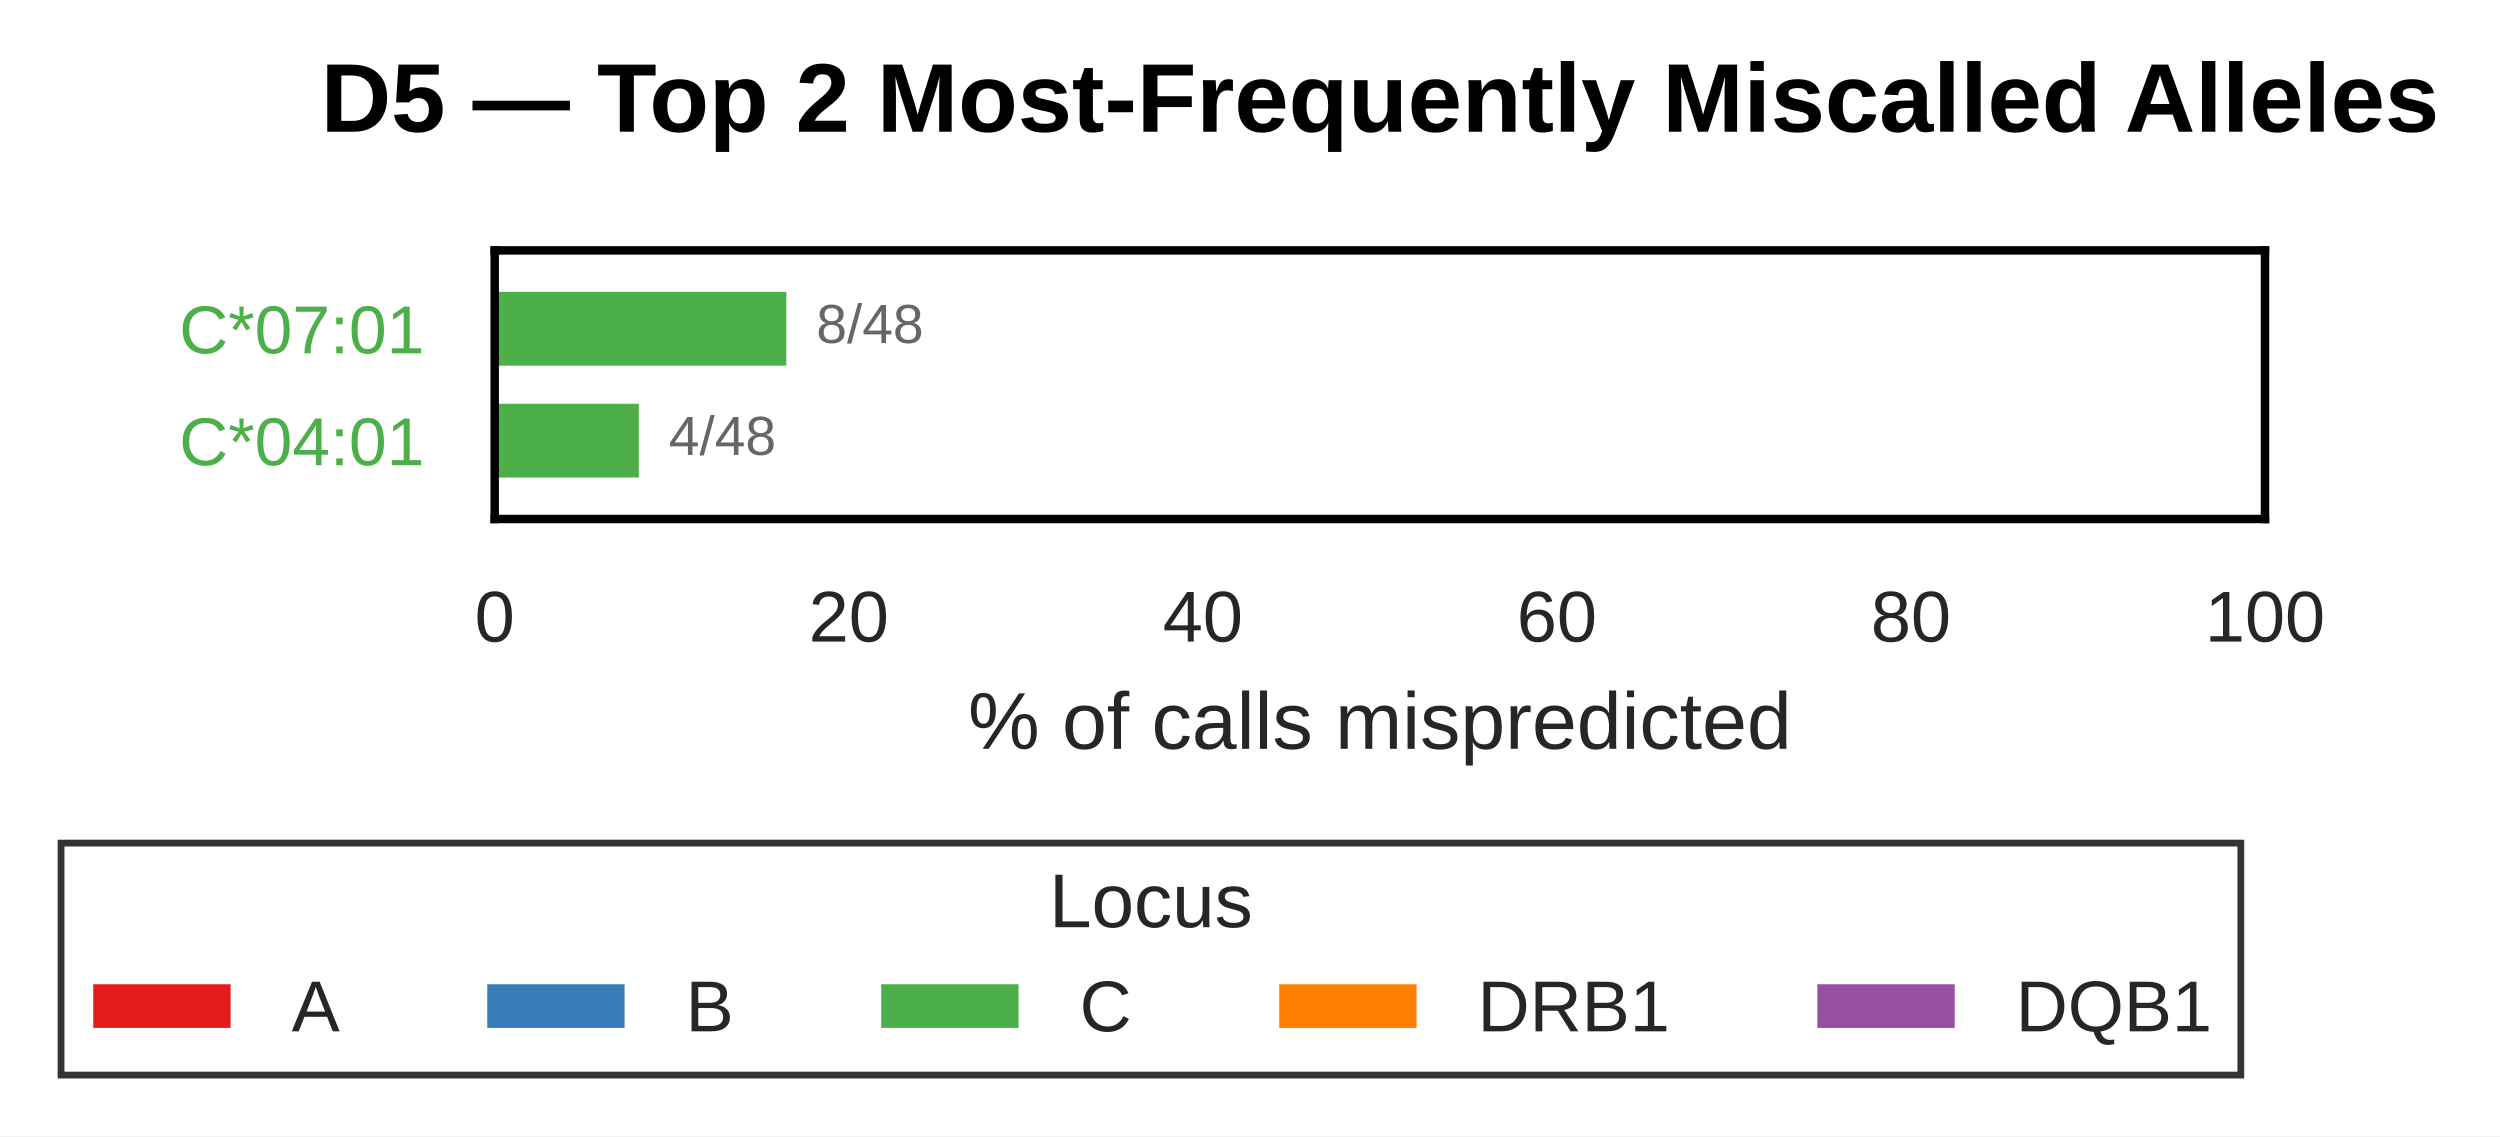
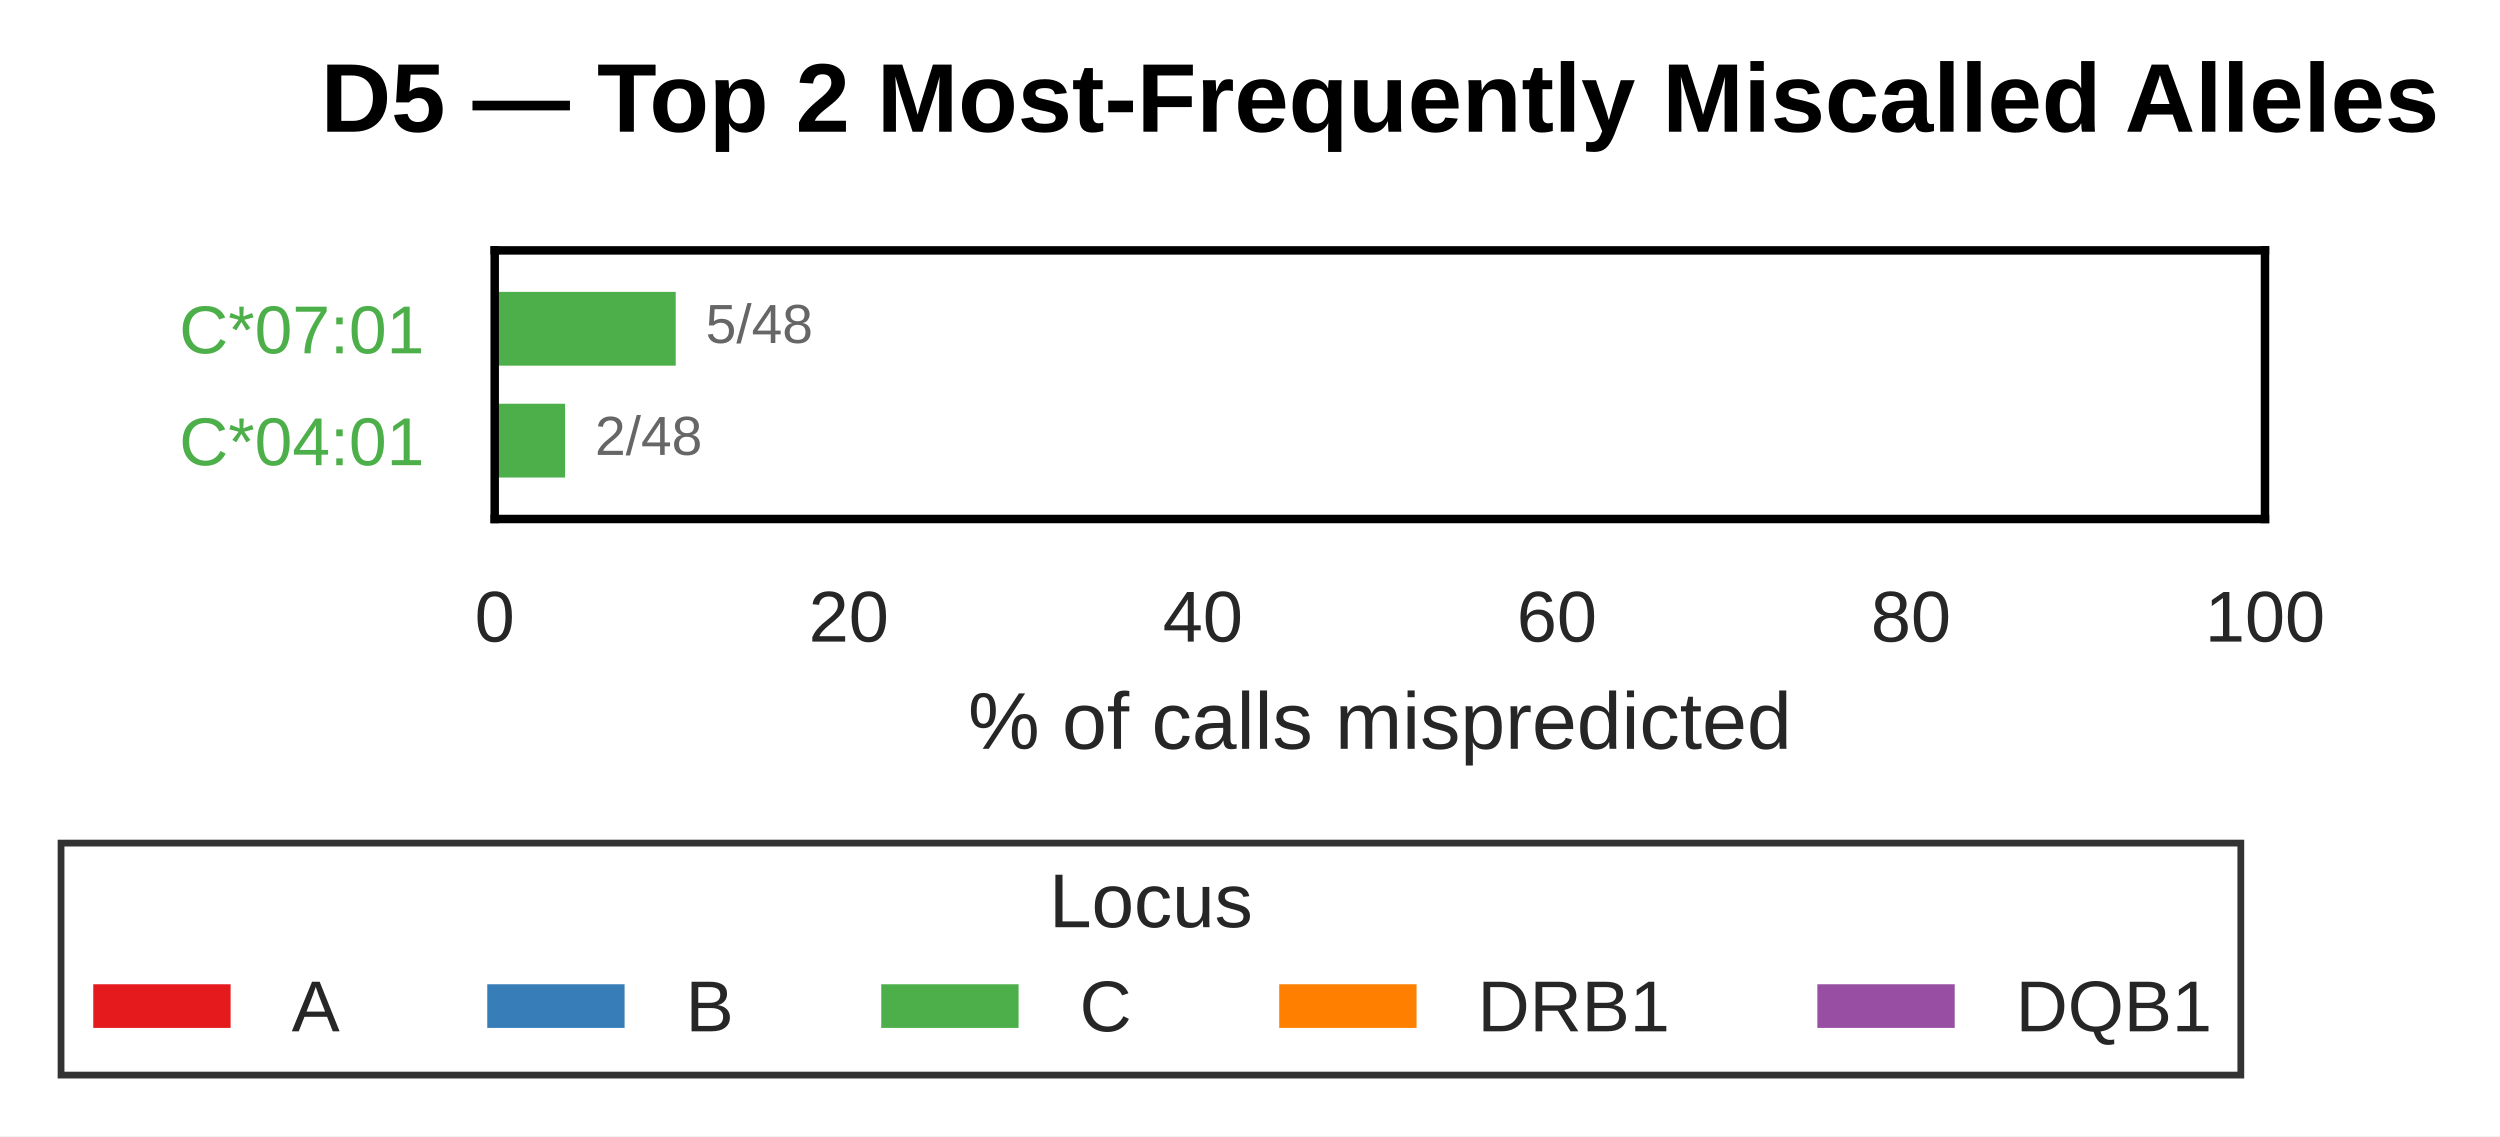
<svg xmlns="http://www.w3.org/2000/svg" xmlns:xlink="http://www.w3.org/1999/xlink" width="294.868pt" height="134.004pt" viewBox="0 0 294.868 134.004" version="1.1">
  <defs>
    <style type="text/css">*{stroke-linejoin: round; stroke-linecap: butt}</style>
  </defs>
  <g id="figure_1">
    <g id="patch_1">
      <path d="M 0 134.004  L 294.868 134.004  L 294.868 0  L 0 0  z " style="fill: #ffffff" />
    </g>
    <g id="axes_1">
      <g id="patch_2">
        <path d="M 58.349 61.214  L 267.149 61.214  L 267.149 29.534  L 58.349 29.534  z " style="fill: #ffffff" />
      </g>
      <g id="matplotlib.axis_1">
        <g id="xtick_1">
          <g id="text_1">
            <g style="fill: #262626" transform="translate(55.98582 75.67375) scale(0.085 -0.085)">
              <defs>
                <path id="LiberationSans-30" d="M 3309 2203  Q 3309 1100 2920 518  Q 2531 -63 1772 -63  Q 1013 -63 631 515  Q 250 1094 250 2203  Q 250 3338 620 3903  Q 991 4469 1791 4469  Q 2569 4469 2939 3897  Q 3309 3325 3309 2203  z M 2738 2203  Q 2738 3156 2517 3584  Q 2297 4013 1791 4013  Q 1272 4013 1045 3591  Q 819 3169 819 2203  Q 819 1266 1048 831  Q 1278 397 1778 397  Q 2275 397 2506 840  Q 2738 1284 2738 2203  z " transform="scale(0.015625)" />
              </defs>
              <use xlink:href="#LiberationSans-30" />
            </g>
          </g>
        </g>
        <g id="xtick_2">
          <g id="text_2">
            <g style="fill: #262626" transform="translate(95.38242 75.67375) scale(0.085 -0.085)">
              <defs>
                <path id="LiberationSans-32" d="M 322 0  L 322 397  Q 481 763 711 1042  Q 941 1322 1194 1548  Q 1447 1775 1695 1969  Q 1944 2163 2144 2356  Q 2344 2550 2467 2762  Q 2591 2975 2591 3244  Q 2591 3606 2378 3806  Q 2166 4006 1788 4006  Q 1428 4006 1195 3811  Q 963 3616 922 3263  L 347 3316  Q 409 3844 795 4156  Q 1181 4469 1788 4469  Q 2453 4469 2811 4155  Q 3169 3841 3169 3263  Q 3169 3006 3051 2753  Q 2934 2500 2703 2247  Q 2472 1994 1819 1463  Q 1459 1169 1246 933  Q 1034 697 941 478  L 3238 478  L 3238 0  L 322 0  z " transform="scale(0.015625)" />
              </defs>
              <use xlink:href="#LiberationSans-32" />
              <use xlink:href="#LiberationSans-30" transform="translate(55.61523 0)" />
            </g>
          </g>
        </g>
        <g id="xtick_3">
          <g id="text_3">
            <g style="fill: #262626" transform="translate(137.1424 75.67375) scale(0.085 -0.085)">
              <defs>
                <path id="LiberationSans-34" d="M 2753 997  L 2753 0  L 2222 0  L 2222 997  L 147 997  L 147 1434  L 2163 4403  L 2753 4403  L 2753 1441  L 3372 1441  L 3372 997  L 2753 997  z M 2222 3769  Q 2216 3750 2134 3603  Q 2053 3456 2013 3397  L 884 1734  L 716 1503  L 666 1441  L 2222 1441  L 2222 3769  z " transform="scale(0.015625)" />
              </defs>
              <use xlink:href="#LiberationSans-34" />
              <use xlink:href="#LiberationSans-30" transform="translate(55.61523 0)" />
            </g>
          </g>
        </g>
        <g id="xtick_4">
          <g id="text_4">
            <g style="fill: #262626" transform="translate(178.9024 75.67375) scale(0.085 -0.085)">
              <defs>
                <path id="LiberationSans-36" d="M 3278 1441  Q 3278 744 2900 340  Q 2522 -63 1856 -63  Q 1113 -63 719 490  Q 325 1044 325 2100  Q 325 3244 734 3856  Q 1144 4469 1900 4469  Q 2897 4469 3156 3572  L 2619 3475  Q 2453 4013 1894 4013  Q 1413 4013 1148 3564  Q 884 3116 884 2266  Q 1038 2550 1316 2698  Q 1594 2847 1953 2847  Q 2563 2847 2920 2465  Q 3278 2084 3278 1441  z M 2706 1416  Q 2706 1894 2472 2153  Q 2238 2413 1819 2413  Q 1425 2413 1183 2183  Q 941 1953 941 1550  Q 941 1041 1192 716  Q 1444 391 1838 391  Q 2244 391 2475 664  Q 2706 938 2706 1416  z " transform="scale(0.015625)" />
              </defs>
              <use xlink:href="#LiberationSans-36" />
              <use xlink:href="#LiberationSans-30" transform="translate(55.61523 0)" />
            </g>
          </g>
        </g>
        <g id="xtick_5">
          <g id="text_5">
            <g style="fill: #262626" transform="translate(220.6624 75.67375) scale(0.085 -0.085)">
              <defs>
                <path id="LiberationSans-38" d="M 3281 1228  Q 3281 619 2893 278  Q 2506 -63 1781 -63  Q 1075 -63 676 271  Q 278 606 278 1222  Q 278 1653 525 1947  Q 772 2241 1156 2303  L 1156 2316  Q 797 2400 589 2681  Q 381 2963 381 3341  Q 381 3844 757 4156  Q 1134 4469 1769 4469  Q 2419 4469 2795 4162  Q 3172 3856 3172 3334  Q 3172 2956 2962 2675  Q 2753 2394 2391 2322  L 2391 2309  Q 2813 2241 3047 1952  Q 3281 1663 3281 1228  z M 2588 3303  Q 2588 4050 1769 4050  Q 1372 4050 1164 3862  Q 956 3675 956 3303  Q 956 2925 1170 2726  Q 1384 2528 1775 2528  Q 2172 2528 2380 2711  Q 2588 2894 2588 3303  z M 2697 1281  Q 2697 1691 2453 1898  Q 2209 2106 1769 2106  Q 1341 2106 1100 1882  Q 859 1659 859 1269  Q 859 359 1788 359  Q 2247 359 2472 579  Q 2697 800 2697 1281  z " transform="scale(0.015625)" />
              </defs>
              <use xlink:href="#LiberationSans-38" />
              <use xlink:href="#LiberationSans-30" transform="translate(55.61523 0)" />
            </g>
          </g>
        </g>
        <g id="xtick_6">
          <g id="text_6">
            <g style="fill: #262626" transform="translate(260.059 75.67375) scale(0.085 -0.085)">
              <defs>
                <path id="LiberationSans-31" d="M 488 0  L 488 478  L 1609 478  L 1609 3866  L 616 3156  L 616 3688  L 1656 4403  L 2175 4403  L 2175 478  L 3247 478  L 3247 0  L 488 0  z " transform="scale(0.015625)" />
              </defs>
              <use xlink:href="#LiberationSans-31" />
              <use xlink:href="#LiberationSans-30" transform="translate(55.61523 0)" />
              <use xlink:href="#LiberationSans-30" transform="translate(111.2305 0)" />
            </g>
          </g>
        </g>
        <g id="text_7">
          <g style="fill: #262626" transform="translate(114.1775 88.32203) scale(0.095 -0.095)">
            <defs>
              <path id="LiberationSans-25" d="M 5463 1356  Q 5463 684 5209 323  Q 4956 -38 4463 -38  Q 3975 -38 3726 314  Q 3478 666 3478 1356  Q 3478 2069 3717 2417  Q 3956 2766 4475 2766  Q 4988 2766 5225 2408  Q 5463 2050 5463 1356  z M 1647 0  L 1163 0  L 4044 4403  L 4534 4403  L 1647 0  z M 1231 4441  Q 1728 4441 1968 4091  Q 2209 3741 2209 3047  Q 2209 2369 1961 2003  Q 1713 1638 1219 1638  Q 725 1638 476 2000  Q 228 2363 228 3047  Q 228 3744 468 4092  Q 709 4441 1231 4441  z M 5000 1356  Q 5000 1916 4879 2167  Q 4759 2419 4475 2419  Q 4191 2419 4064 2172  Q 3938 1925 3938 1356  Q 3938 822 4061 564  Q 4184 306 4469 306  Q 4744 306 4872 567  Q 5000 828 5000 1356  z M 1750 3047  Q 1750 3597 1631 3850  Q 1513 4103 1231 4103  Q 938 4103 813 3854  Q 688 3606 688 3047  Q 688 2506 813 2248  Q 938 1991 1225 1991  Q 1497 1991 1623 2253  Q 1750 2516 1750 3047  z " transform="scale(0.015625)" />
              <path id="LiberationSans-20" transform="scale(0.015625)" />
              <path id="LiberationSans-6f" d="M 3291 1694  Q 3291 806 2900 371  Q 2509 -63 1766 -63  Q 1025 -63 647 389  Q 269 841 269 1694  Q 269 3444 1784 3444  Q 2559 3444 2925 3017  Q 3291 2591 3291 1694  z M 2700 1694  Q 2700 2394 2492 2711  Q 2284 3028 1794 3028  Q 1300 3028 1079 2704  Q 859 2381 859 1694  Q 859 1025 1076 689  Q 1294 353 1759 353  Q 2266 353 2483 678  Q 2700 1003 2700 1694  z " transform="scale(0.015625)" />
              <path id="LiberationSans-66" d="M 1128 2972  L 1128 0  L 566 0  L 566 2972  L 91 2972  L 91 3381  L 566 3381  L 566 3763  Q 566 4225 769 4428  Q 972 4631 1391 4631  Q 1625 4631 1788 4594  L 1788 4166  Q 1647 4191 1538 4191  Q 1322 4191 1225 4081  Q 1128 3972 1128 3684  L 1128 3381  L 1788 3381  L 1788 2972  L 1128 2972  z " transform="scale(0.015625)" />
              <path id="LiberationSans-63" d="M 859 1706  Q 859 1031 1071 706  Q 1284 381 1713 381  Q 2013 381 2214 543  Q 2416 706 2463 1044  L 3031 1006  Q 2966 519 2616 228  Q 2266 -63 1728 -63  Q 1019 -63 645 385  Q 272 834 272 1694  Q 272 2547 647 2995  Q 1022 3444 1722 3444  Q 2241 3444 2583 3175  Q 2925 2906 3013 2434  L 2434 2391  Q 2391 2672 2212 2837  Q 2034 3003 1706 3003  Q 1259 3003 1059 2706  Q 859 2409 859 1706  z " transform="scale(0.015625)" />
              <path id="LiberationSans-61" d="M 1294 -63  Q 784 -63 528 206  Q 272 475 272 944  Q 272 1469 617 1750  Q 963 2031 1731 2050  L 2491 2063  L 2491 2247  Q 2491 2659 2316 2837  Q 2141 3016 1766 3016  Q 1388 3016 1216 2887  Q 1044 2759 1009 2478  L 422 2531  Q 566 3444 1778 3444  Q 2416 3444 2737 3151  Q 3059 2859 3059 2306  L 3059 850  Q 3059 600 3125 473  Q 3191 347 3375 347  Q 3456 347 3559 369  L 3559 19  Q 3347 -31 3125 -31  Q 2813 -31 2670 133  Q 2528 297 2509 647  L 2491 647  Q 2275 259 1989 98  Q 1703 -63 1294 -63  z M 1422 359  Q 1731 359 1972 500  Q 2213 641 2352 886  Q 2491 1131 2491 1391  L 2491 1669  L 1875 1656  Q 1478 1650 1273 1575  Q 1069 1500 959 1344  Q 850 1188 850 934  Q 850 659 998 509  Q 1147 359 1422 359  z " transform="scale(0.015625)" />
              <path id="LiberationSans-6c" d="M 431 0  L 431 4638  L 994 4638  L 994 0  L 431 0  z " transform="scale(0.015625)" />
              <path id="LiberationSans-73" d="M 2969 934  Q 2969 456 2608 196  Q 2247 -63 1597 -63  Q 966 -63 623 145  Q 281 353 178 794  L 675 891  Q 747 619 972 492  Q 1197 366 1597 366  Q 2025 366 2223 497  Q 2422 628 2422 891  Q 2422 1091 2284 1216  Q 2147 1341 1841 1422  L 1438 1528  Q 953 1653 748 1773  Q 544 1894 428 2066  Q 313 2238 313 2488  Q 313 2950 642 3192  Q 972 3434 1603 3434  Q 2163 3434 2492 3237  Q 2822 3041 2909 2606  L 2403 2544  Q 2356 2769 2151 2889  Q 1947 3009 1603 3009  Q 1222 3009 1040 2893  Q 859 2778 859 2544  Q 859 2400 934 2306  Q 1009 2213 1156 2147  Q 1303 2081 1775 1966  Q 2222 1853 2419 1758  Q 2616 1663 2730 1547  Q 2844 1431 2906 1279  Q 2969 1128 2969 934  z " transform="scale(0.015625)" />
              <path id="LiberationSans-6d" d="M 2400 0  L 2400 2144  Q 2400 2634 2265 2821  Q 2131 3009 1781 3009  Q 1422 3009 1212 2734  Q 1003 2459 1003 1959  L 1003 0  L 444 0  L 444 2659  Q 444 3250 425 3381  L 956 3381  Q 959 3366 962 3297  Q 966 3228 970 3139  Q 975 3050 981 2803  L 991 2803  Q 1172 3163 1406 3303  Q 1641 3444 1978 3444  Q 2363 3444 2586 3291  Q 2809 3138 2897 2803  L 2906 2803  Q 3081 3144 3329 3294  Q 3578 3444 3931 3444  Q 4444 3444 4676 3166  Q 4909 2888 4909 2253  L 4909 0  L 4353 0  L 4353 2144  Q 4353 2634 4218 2821  Q 4084 3009 3734 3009  Q 3366 3009 3161 2736  Q 2956 2463 2956 1959  L 2956 0  L 2400 0  z " transform="scale(0.015625)" />
              <path id="LiberationSans-69" d="M 428 4100  L 428 4638  L 991 4638  L 991 4100  L 428 4100  z M 428 0  L 428 3381  L 991 3381  L 991 0  L 428 0  z " transform="scale(0.015625)" />
              <path id="LiberationSans-70" d="M 3291 1706  Q 3291 -63 2047 -63  Q 1266 -63 997 525  L 981 525  Q 994 500 994 -6  L 994 -1328  L 431 -1328  L 431 2691  Q 431 3213 413 3381  L 956 3381  Q 959 3369 965 3292  Q 972 3216 980 3056  Q 988 2897 988 2838  L 1000 2838  Q 1150 3150 1397 3295  Q 1644 3441 2047 3441  Q 2672 3441 2981 3022  Q 3291 2603 3291 1706  z M 2700 1694  Q 2700 2400 2509 2703  Q 2319 3006 1903 3006  Q 1569 3006 1380 2865  Q 1191 2725 1092 2426  Q 994 2128 994 1650  Q 994 984 1206 668  Q 1419 353 1897 353  Q 2316 353 2508 661  Q 2700 969 2700 1694  z " transform="scale(0.015625)" />
              <path id="LiberationSans-72" d="M 444 0  L 444 2594  Q 444 2950 425 3381  L 956 3381  Q 981 2806 981 2691  L 994 2691  Q 1128 3125 1303 3284  Q 1478 3444 1797 3444  Q 1909 3444 2025 3413  L 2025 2897  Q 1913 2928 1725 2928  Q 1375 2928 1190 2626  Q 1006 2325 1006 1763  L 1006 0  L 444 0  z " transform="scale(0.015625)" />
              <path id="LiberationSans-65" d="M 863 1572  Q 863 991 1103 675  Q 1344 359 1806 359  Q 2172 359 2392 506  Q 2613 653 2691 878  L 3184 738  Q 2881 -63 1806 -63  Q 1056 -63 664 384  Q 272 831 272 1713  Q 272 2550 664 2997  Q 1056 3444 1784 3444  Q 3275 3444 3275 1647  L 3275 1572  L 863 1572  z M 2694 2003  Q 2647 2538 2422 2783  Q 2197 3028 1775 3028  Q 1366 3028 1127 2754  Q 888 2481 869 2003  L 2694 2003  z " transform="scale(0.015625)" />
              <path id="LiberationSans-64" d="M 2566 544  Q 2409 219 2151 78  Q 1894 -63 1513 -63  Q 872 -63 570 368  Q 269 800 269 1675  Q 269 3444 1513 3444  Q 1897 3444 2153 3303  Q 2409 3163 2566 2856  L 2572 2856  L 2566 3234  L 2566 4638  L 3128 4638  L 3128 697  Q 3128 169 3147 0  L 2609 0  Q 2600 50 2589 231  Q 2578 413 2578 544  L 2566 544  z M 859 1694  Q 859 984 1046 678  Q 1234 372 1656 372  Q 2134 372 2350 703  Q 2566 1034 2566 1731  Q 2566 2403 2350 2715  Q 2134 3028 1663 3028  Q 1238 3028 1048 2714  Q 859 2400 859 1694  z " transform="scale(0.015625)" />
              <path id="LiberationSans-74" d="M 1731 25  Q 1453 -50 1163 -50  Q 488 -50 488 716  L 488 2972  L 97 2972  L 97 3381  L 509 3381  L 675 4138  L 1050 4138  L 1050 3381  L 1675 3381  L 1675 2972  L 1050 2972  L 1050 838  Q 1050 594 1129 495  Q 1209 397 1406 397  Q 1519 397 1731 441  L 1731 25  z " transform="scale(0.015625)" />
            </defs>
            <use xlink:href="#LiberationSans-25" />
            <use xlink:href="#LiberationSans-20" transform="translate(88.91602 0)" />
            <use xlink:href="#LiberationSans-6f" transform="translate(116.6992 0)" />
            <use xlink:href="#LiberationSans-66" transform="translate(172.3145 0)" />
            <use xlink:href="#LiberationSans-20" transform="translate(200.0977 0)" />
            <use xlink:href="#LiberationSans-63" transform="translate(227.8809 0)" />
            <use xlink:href="#LiberationSans-61" transform="translate(277.8809 0)" />
            <use xlink:href="#LiberationSans-6c" transform="translate(333.4961 0)" />
            <use xlink:href="#LiberationSans-6c" transform="translate(355.7129 0)" />
            <use xlink:href="#LiberationSans-73" transform="translate(377.9297 0)" />
            <use xlink:href="#LiberationSans-20" transform="translate(427.9297 0)" />
            <use xlink:href="#LiberationSans-6d" transform="translate(455.7129 0)" />
            <use xlink:href="#LiberationSans-69" transform="translate(539.0137 0)" />
            <use xlink:href="#LiberationSans-73" transform="translate(561.2305 0)" />
            <use xlink:href="#LiberationSans-70" transform="translate(611.2305 0)" />
            <use xlink:href="#LiberationSans-72" transform="translate(666.8457 0)" />
            <use xlink:href="#LiberationSans-65" transform="translate(700.1465 0)" />
            <use xlink:href="#LiberationSans-64" transform="translate(755.7617 0)" />
            <use xlink:href="#LiberationSans-69" transform="translate(811.377 0)" />
            <use xlink:href="#LiberationSans-63" transform="translate(833.5938 0)" />
            <use xlink:href="#LiberationSans-74" transform="translate(883.5938 0)" />
            <use xlink:href="#LiberationSans-65" transform="translate(911.377 0)" />
            <use xlink:href="#LiberationSans-64" transform="translate(966.9922 0)" />
          </g>
        </g>
      </g>
      <g id="matplotlib.axis_2">
        <g id="ytick_1">
          <g id="text_8">
            <g style="fill: #4daf4a" transform="translate(21.14047 54.87266) scale(0.08 -0.08)">
              <defs>
                <path id="LiberationSans-43" d="M 2475 3981  Q 1744 3981 1337 3511  Q 931 3041 931 2222  Q 931 1413 1354 920  Q 1778 428 2500 428  Q 3425 428 3891 1344  L 4378 1100  Q 4106 531 3614 234  Q 3122 -63 2472 -63  Q 1806 -63 1320 214  Q 834 491 579 1005  Q 325 1519 325 2222  Q 325 3275 894 3872  Q 1463 4469 2469 4469  Q 3172 4469 3644 4194  Q 4116 3919 4338 3378  L 3772 3191  Q 3619 3575 3280 3778  Q 2941 3981 2475 3981  z " transform="scale(0.015625)" />
                <path id="LiberationSans-2a" d="M 1425 3481  L 2250 3803  L 2391 3391  L 1509 3163  L 2088 2381  L 1716 2156  L 1247 2963  L 759 2163  L 388 2388  L 978 3163  L 103 3391  L 244 3809  L 1078 3475  L 1041 4403  L 1466 4403  L 1425 3481  z " transform="scale(0.015625)" />
                <path id="LiberationSans-3a" d="M 584 2734  L 584 3381  L 1194 3381  L 1194 2734  L 584 2734  z M 584 0  L 584 647  L 1194 647  L 1194 0  L 584 0  z " transform="scale(0.015625)" />
              </defs>
              <use xlink:href="#LiberationSans-43" />
              <use xlink:href="#LiberationSans-2a" transform="translate(72.2168 0)" />
              <use xlink:href="#LiberationSans-30" transform="translate(111.1328 0)" />
              <use xlink:href="#LiberationSans-34" transform="translate(166.748 0)" />
              <use xlink:href="#LiberationSans-3a" transform="translate(222.3633 0)" />
              <use xlink:href="#LiberationSans-30" transform="translate(250.1465 0)" />
              <use xlink:href="#LiberationSans-31" transform="translate(305.7617 0)" />
            </g>
          </g>
        </g>
        <g id="ytick_2">
          <g id="text_9">
            <g style="fill: #4daf4a" transform="translate(21.14047 41.67266) scale(0.08 -0.08)">
              <defs>
                <path id="LiberationSans-37" d="M 3238 3947  Q 2563 2916 2284 2331  Q 2006 1747 1867 1178  Q 1728 609 1728 0  L 1141 0  Q 1141 844 1498 1776  Q 1856 2709 2694 3925  L 328 3925  L 328 4403  L 3238 4403  L 3238 3947  z " transform="scale(0.015625)" />
              </defs>
              <use xlink:href="#LiberationSans-43" />
              <use xlink:href="#LiberationSans-2a" transform="translate(72.2168 0)" />
              <use xlink:href="#LiberationSans-30" transform="translate(111.1328 0)" />
              <use xlink:href="#LiberationSans-37" transform="translate(166.748 0)" />
              <use xlink:href="#LiberationSans-3a" transform="translate(222.3633 0)" />
              <use xlink:href="#LiberationSans-30" transform="translate(250.1465 0)" />
              <use xlink:href="#LiberationSans-31" transform="translate(305.7617 0)" />
            </g>
          </g>
        </g>
      </g>
      <g id="patch_3">
-         <path d="M 58.349 56.726  L 75.749 56.726  L 75.749 47.222  L 58.349 47.222  z " clip-path="url(#pe8813d7485)" style="fill: #4daf4a; stroke: #ffffff; stroke-width: 0.8; stroke-linejoin: miter" />
+         <path d="M 58.349 56.726  L 67.049 56.726  L 67.049 47.222  L 58.349 47.222  z " clip-path="url(#p8dab0ce8ee)" style="fill: #4daf4a; stroke: #ffffff; stroke-width: 0.8; stroke-linejoin: miter" />
      </g>
      <g id="patch_4">
-         <path d="M 58.349 43.526  L 93.149 43.526  L 93.149 34.022  L 58.349 34.022  z " clip-path="url(#pe8813d7485)" style="fill: #4daf4a; stroke: #ffffff; stroke-width: 0.8; stroke-linejoin: miter" />
+         <path d="M 58.349 43.526  L 80.099 43.526  L 80.099 34.022  L 58.349 34.022  z " clip-path="url(#p8dab0ce8ee)" style="fill: #4daf4a; stroke: #ffffff; stroke-width: 0.8; stroke-linejoin: miter" />
      </g>
      <g id="patch_5">
        <path d="M 58.349 61.214  L 58.349 29.534  " style="fill: none; stroke: #000000; stroke-linejoin: miter; stroke-linecap: square" />
      </g>
      <g id="patch_6">
        <path d="M 267.149 61.214  L 267.149 29.534  " style="fill: none; stroke: #000000; stroke-linejoin: miter; stroke-linecap: square" />
      </g>
      <g id="patch_7">
        <path d="M 58.349 61.214  L 267.149 61.214  " style="fill: none; stroke: #000000; stroke-linejoin: miter; stroke-linecap: square" />
      </g>
      <g id="patch_8">
        <path d="M 58.349 29.534  L 267.149 29.534  " style="fill: none; stroke: #000000; stroke-linejoin: miter; stroke-linecap: square" />
      </g>
      <g id="text_10">
-         <g style="fill: #666666" transform="translate(78.88122 53.65477) scale(0.065 -0.065)">
+         <g style="fill: #666666" transform="translate(70.18122 53.65477) scale(0.065 -0.065)">
          <defs>
            <path id="LiberationSans-2f" d="M 0 -63  L 1284 4638  L 1778 4638  L 506 -63  L 0 -63  z " transform="scale(0.015625)" />
          </defs>
-           <use xlink:href="#LiberationSans-34" />
+           <use xlink:href="#LiberationSans-32" />
          <use xlink:href="#LiberationSans-2f" transform="translate(55.61523 0)" />
          <use xlink:href="#LiberationSans-34" transform="translate(83.39844 0)" />
          <use xlink:href="#LiberationSans-38" transform="translate(139.0137 0)" />
        </g>
      </g>
      <g id="text_11">
-         <g style="fill: #666666" transform="translate(96.28122 40.45477) scale(0.065 -0.065)">
-           <use xlink:href="#LiberationSans-38" />
+         <g style="fill: #666666" transform="translate(83.23122 40.45477) scale(0.065 -0.065)">
+           <defs>
+             <path id="LiberationSans-35" d="M 3291 1434  Q 3291 738 2877 337  Q 2463 -63 1728 -63  Q 1113 -63 734 206  Q 356 475 256 984  L 825 1050  Q 1003 397 1741 397  Q 2194 397 2450 670  Q 2706 944 2706 1422  Q 2706 1838 2448 2094  Q 2191 2350 1753 2350  Q 1525 2350 1328 2278  Q 1131 2206 934 2034  L 384 2034  L 531 4403  L 3034 4403  L 3034 3925  L 1044 3925  L 959 2528  Q 1325 2809 1869 2809  Q 2519 2809 2905 2428  Q 3291 2047 3291 1434  z " transform="scale(0.015625)" />
+           </defs>
+           <use xlink:href="#LiberationSans-35" />
          <use xlink:href="#LiberationSans-2f" transform="translate(55.61523 0)" />
          <use xlink:href="#LiberationSans-34" transform="translate(83.39844 0)" />
          <use xlink:href="#LiberationSans-38" transform="translate(139.0137 0)" />
        </g>
      </g>
      <g id="text_12">
        <g transform="translate(37.83047 15.53391) scale(0.115 -0.115)">
          <defs>
            <path id="LiberationSans-Bold-44" d="M 4353 2234  Q 4353 1553 4086 1045  Q 3819 538 3330 269  Q 2841 0 2209 0  L 428 0  L 428 4403  L 2022 4403  Q 3134 4403 3743 3842  Q 4353 3281 4353 2234  z M 3425 2234  Q 3425 2944 3056 3317  Q 2688 3691 2003 3691  L 1350 3691  L 1350 713  L 2131 713  Q 2725 713 3075 1122  Q 3425 1531 3425 2234  z " transform="scale(0.015625)" />
            <path id="LiberationSans-Bold-35" d="M 3381 1466  Q 3381 766 2945 351  Q 2509 -63 1750 -63  Q 1088 -63 689 235  Q 291 534 197 1100  L 1075 1172  Q 1144 891 1319 762  Q 1494 634 1759 634  Q 2088 634 2283 843  Q 2478 1053 2478 1447  Q 2478 1794 2293 2001  Q 2109 2209 1778 2209  Q 1413 2209 1181 1925  L 325 1925  L 478 4403  L 3125 4403  L 3125 3750  L 1275 3750  L 1203 2638  Q 1522 2919 2000 2919  Q 2628 2919 3004 2528  Q 3381 2138 3381 1466  z " transform="scale(0.015625)" />
            <path id="LiberationSans-Bold-20" transform="scale(0.015625)" />
            <path id="LiberationSans-Bold-2014" d="M 0 1400  L 0 2034  L 6400 2034  L 6400 1400  L 0 1400  z " transform="scale(0.015625)" />
            <path id="LiberationSans-Bold-54" d="M 2416 3691  L 2416 0  L 1494 0  L 1494 3691  L 72 3691  L 72 4403  L 3841 4403  L 3841 3691  L 2416 3691  z " transform="scale(0.015625)" />
            <path id="LiberationSans-Bold-6f" d="M 3659 1694  Q 3659 872 3203 404  Q 2747 -63 1941 -63  Q 1150 -63 700 406  Q 250 875 250 1694  Q 250 2509 700 2976  Q 1150 3444 1959 3444  Q 2788 3444 3223 2992  Q 3659 2541 3659 1694  z M 2741 1694  Q 2741 2297 2544 2569  Q 2347 2841 1972 2841  Q 1172 2841 1172 1694  Q 1172 1128 1367 833  Q 1563 538 1931 538  Q 2741 538 2741 1694  z " transform="scale(0.015625)" />
            <path id="LiberationSans-Bold-70" d="M 3647 1706  Q 3647 859 3308 398  Q 2969 -63 2350 -63  Q 1994 -63 1730 92  Q 1466 247 1325 538  L 1306 538  Q 1325 444 1325 -31  L 1325 -1328  L 447 -1328  L 447 2603  Q 447 3081 422 3381  L 1275 3381  Q 1291 3325 1302 3159  Q 1313 2994 1313 2831  L 1325 2831  Q 1622 3453 2406 3453  Q 2997 3453 3322 2998  Q 3647 2544 3647 1706  z M 2731 1706  Q 2731 2844 2034 2844  Q 1684 2844 1498 2537  Q 1313 2231 1313 1681  Q 1313 1134 1498 836  Q 1684 538 2028 538  Q 2731 538 2731 1706  z " transform="scale(0.015625)" />
            <path id="LiberationSans-Bold-32" d="M 222 0  L 222 609  Q 394 988 711 1347  Q 1028 1706 1509 2097  Q 1972 2472 2158 2715  Q 2344 2959 2344 3194  Q 2344 3769 1766 3769  Q 1484 3769 1336 3617  Q 1188 3466 1144 3163  L 259 3213  Q 334 3825 717 4147  Q 1100 4469 1759 4469  Q 2472 4469 2853 4144  Q 3234 3819 3234 3231  Q 3234 2922 3112 2672  Q 2991 2422 2800 2211  Q 2609 2000 2376 1815  Q 2144 1631 1925 1456  Q 1706 1281 1526 1103  Q 1347 925 1259 722  L 3303 722  L 3303 0  L 222 0  z " transform="scale(0.015625)" />
            <path id="LiberationSans-Bold-4d" d="M 4084 0  L 4084 2669  Q 4084 2759 4086 2850  Q 4088 2941 4116 3628  Q 3894 2788 3788 2456  L 2994 0  L 2338 0  L 1544 2456  L 1209 3628  Q 1247 2903 1247 2669  L 1247 0  L 428 0  L 428 4403  L 1663 4403  L 2450 1941  L 2519 1703  L 2669 1113  L 2866 1819  L 3675 4403  L 4903 4403  L 4903 0  L 4084 0  z " transform="scale(0.015625)" />
            <path id="LiberationSans-Bold-73" d="M 3297 988  Q 3297 497 2895 217  Q 2494 -63 1784 -63  Q 1088 -63 717 157  Q 347 378 225 844  L 997 959  Q 1063 719 1223 619  Q 1384 519 1784 519  Q 2153 519 2322 612  Q 2491 706 2491 906  Q 2491 1069 2355 1164  Q 2219 1259 1894 1325  Q 1150 1472 890 1598  Q 631 1725 495 1926  Q 359 2128 359 2422  Q 359 2906 732 3176  Q 1106 3447 1791 3447  Q 2394 3447 2761 3212  Q 3128 2978 3219 2534  L 2441 2453  Q 2403 2659 2256 2761  Q 2109 2863 1791 2863  Q 1478 2863 1322 2783  Q 1166 2703 1166 2516  Q 1166 2369 1286 2283  Q 1406 2197 1691 2141  Q 2088 2059 2395 1973  Q 2703 1888 2889 1769  Q 3075 1650 3186 1464  Q 3297 1278 3297 988  z " transform="scale(0.015625)" />
            <path id="LiberationSans-Bold-74" d="M 1313 -56  Q 925 -56 715 155  Q 506 366 506 794  L 506 2788  L 78 2788  L 78 3381  L 550 3381  L 825 4175  L 1375 4175  L 1375 3381  L 2016 3381  L 2016 2788  L 1375 2788  L 1375 1031  Q 1375 784 1469 667  Q 1563 550 1759 550  Q 1863 550 2053 594  L 2053 50  Q 1728 -56 1313 -56  z " transform="scale(0.015625)" />
            <path id="LiberationSans-Bold-2d" d="M 250 1278  L 250 2041  L 1875 2041  L 1875 1278  L 250 1278  z " transform="scale(0.015625)" />
            <path id="LiberationSans-Bold-46" d="M 1350 3691  L 1350 2328  L 3603 2328  L 3603 1616  L 1350 1616  L 1350 0  L 428 0  L 428 4403  L 3675 4403  L 3675 3691  L 1350 3691  z " transform="scale(0.015625)" />
            <path id="LiberationSans-Bold-72" d="M 447 0  L 447 2588  Q 447 2866 439 3052  Q 431 3238 422 3381  L 1259 3381  Q 1269 3325 1284 3039  Q 1300 2753 1300 2659  L 1313 2659  Q 1441 3016 1541 3161  Q 1641 3306 1778 3376  Q 1916 3447 2122 3447  Q 2291 3447 2394 3400  L 2394 2666  Q 2181 2713 2019 2713  Q 1691 2713 1508 2447  Q 1325 2181 1325 1659  L 1325 0  L 447 0  z " transform="scale(0.015625)" />
            <path id="LiberationSans-Bold-65" d="M 1831 -63  Q 1069 -63 659 389  Q 250 841 250 1706  Q 250 2544 665 2994  Q 1081 3444 1844 3444  Q 2572 3444 2956 2961  Q 3341 2478 3341 1547  L 3341 1522  L 1172 1522  Q 1172 1028 1355 776  Q 1538 525 1875 525  Q 2341 525 2463 928  L 3291 856  Q 2931 -63 1831 -63  z M 1831 2891  Q 1522 2891 1355 2675  Q 1188 2459 1178 2072  L 2491 2072  Q 2466 2481 2294 2686  Q 2122 2891 1831 2891  z " transform="scale(0.015625)" />
            <path id="LiberationSans-Bold-71" d="M 263 1688  Q 263 2525 605 2986  Q 947 3447 1569 3447  Q 2306 3447 2591 2838  Q 2591 2981 2608 3157  Q 2625 3334 2638 3381  L 3481 3381  Q 3463 3044 3463 2603  L 3463 -1328  L 2591 -1328  L 2591 78  L 2606 563  L 2600 563  Q 2309 -63 1497 -63  Q 906 -63 584 398  Q 263 859 263 1688  z M 2597 1706  Q 2597 2247 2415 2545  Q 2234 2844 1881 2844  Q 1178 2844 1178 1688  Q 1178 538 1875 538  Q 2219 538 2408 842  Q 2597 1147 2597 1706  z " transform="scale(0.015625)" />
            <path id="LiberationSans-Bold-75" d="M 1275 3381  L 1275 1484  Q 1275 594 1875 594  Q 2194 594 2389 867  Q 2584 1141 2584 1569  L 2584 3381  L 3463 3381  L 3463 756  Q 3463 325 3488 0  L 2650 0  Q 2613 450 2613 672  L 2597 672  Q 2422 288 2151 112  Q 1881 -63 1509 -63  Q 972 -63 684 267  Q 397 597 397 1234  L 397 3381  L 1275 3381  z " transform="scale(0.015625)" />
            <path id="LiberationSans-Bold-6e" d="M 2638 0  L 2638 1897  Q 2638 2788 2034 2788  Q 1716 2788 1520 2514  Q 1325 2241 1325 1813  L 1325 0  L 447 0  L 447 2625  Q 447 2897 439 3070  Q 431 3244 422 3381  L 1259 3381  Q 1269 3322 1284 3064  Q 1300 2806 1300 2709  L 1313 2709  Q 1491 3097 1759 3272  Q 2028 3447 2400 3447  Q 2938 3447 3225 3115  Q 3513 2784 3513 2147  L 3513 0  L 2638 0  z " transform="scale(0.015625)" />
            <path id="LiberationSans-Bold-6c" d="M 447 0  L 447 4638  L 1325 4638  L 1325 0  L 447 0  z " transform="scale(0.015625)" />
            <path id="LiberationSans-Bold-79" d="M 884 -1328  Q 569 -1328 331 -1288  L 331 -663  Q 497 -688 634 -688  Q 822 -688 945 -628  Q 1069 -569 1167 -431  Q 1266 -294 1388 34  L 50 3381  L 978 3381  L 1509 1797  Q 1634 1456 1825 753  L 1903 1050  L 2106 1784  L 2606 3381  L 3525 3381  L 2188 -178  Q 1919 -828 1630 -1078  Q 1341 -1328 884 -1328  z " transform="scale(0.015625)" />
            <path id="LiberationSans-Bold-69" d="M 447 3991  L 447 4638  L 1325 4638  L 1325 3991  L 447 3991  z M 447 0  L 447 3381  L 1325 3381  L 1325 0  L 447 0  z " transform="scale(0.015625)" />
            <path id="LiberationSans-Bold-63" d="M 1856 -63  Q 1088 -63 669 395  Q 250 853 250 1672  Q 250 2509 672 2976  Q 1094 3444 1869 3444  Q 2466 3444 2856 3144  Q 3247 2844 3347 2316  L 2463 2272  Q 2425 2531 2275 2686  Q 2125 2841 1850 2841  Q 1172 2841 1172 1706  Q 1172 538 1863 538  Q 2113 538 2281 695  Q 2450 853 2491 1166  L 3372 1125  Q 3325 778 3123 506  Q 2922 234 2594 85  Q 2266 -63 1856 -63  z " transform="scale(0.015625)" />
            <path id="LiberationSans-Bold-61" d="M 1228 -63  Q 738 -63 463 204  Q 188 472 188 956  Q 188 1481 530 1756  Q 872 2031 1522 2038  L 2250 2050  L 2250 2222  Q 2250 2553 2134 2714  Q 2019 2875 1756 2875  Q 1513 2875 1398 2764  Q 1284 2653 1256 2397  L 341 2441  Q 425 2934 792 3189  Q 1159 3444 1794 3444  Q 2434 3444 2781 3128  Q 3128 2813 3128 2231  L 3128 1000  Q 3128 716 3192 608  Q 3256 500 3406 500  Q 3506 500 3600 519  L 3600 44  Q 3522 25 3459 9  Q 3397 -6 3334 -15  Q 3272 -25 3201 -31  Q 3131 -38 3038 -38  Q 2706 -38 2548 125  Q 2391 288 2359 603  L 2341 603  Q 1972 -63 1228 -63  z M 2250 1566  L 1800 1559  Q 1494 1547 1366 1492  Q 1238 1438 1170 1325  Q 1103 1213 1103 1025  Q 1103 784 1214 667  Q 1325 550 1509 550  Q 1716 550 1886 662  Q 2056 775 2153 973  Q 2250 1172 2250 1394  L 2250 1566  z " transform="scale(0.015625)" />
            <path id="LiberationSans-Bold-64" d="M 2638 0  Q 2625 47 2608 236  Q 2591 425 2591 550  L 2578 550  Q 2294 -63 1497 -63  Q 906 -63 584 398  Q 263 859 263 1688  Q 263 2528 602 2986  Q 941 3444 1563 3444  Q 1922 3444 2183 3294  Q 2444 3144 2584 2847  L 2591 2847  L 2584 3403  L 2584 4638  L 3463 4638  L 3463 738  Q 3463 425 3488 0  L 2638 0  z M 2597 1709  Q 2597 2256 2414 2551  Q 2231 2847 1875 2847  Q 1522 2847 1350 2561  Q 1178 2275 1178 1688  Q 1178 538 1869 538  Q 2216 538 2406 842  Q 2597 1147 2597 1709  z " transform="scale(0.015625)" />
            <path id="LiberationSans-Bold-41" d="M 3541 0  L 3150 1125  L 1472 1125  L 1081 0  L 159 0  L 1766 4403  L 2853 4403  L 4453 0  L 3541 0  z M 2309 3725  L 2291 3656  Q 2259 3544 2215 3400  Q 2172 3256 1678 1819  L 2944 1819  L 2509 3084  L 2375 3509  L 2309 3725  z " transform="scale(0.015625)" />
          </defs>
          <use xlink:href="#LiberationSans-Bold-44" />
          <use xlink:href="#LiberationSans-Bold-35" transform="translate(72.2168 0)" />
          <use xlink:href="#LiberationSans-Bold-20" transform="translate(127.832 0)" />
          <use xlink:href="#LiberationSans-Bold-2014" transform="translate(155.6152 0)" />
          <use xlink:href="#LiberationSans-Bold-20" transform="translate(255.6152 0)" />
          <use xlink:href="#LiberationSans-Bold-54" transform="translate(283.3984 0)" />
          <use xlink:href="#LiberationSans-Bold-6f" transform="translate(337.1074 0)" />
          <use xlink:href="#LiberationSans-Bold-70" transform="translate(398.1914 0)" />
          <use xlink:href="#LiberationSans-Bold-20" transform="translate(459.2754 0)" />
          <use xlink:href="#LiberationSans-Bold-32" transform="translate(487.0586 0)" />
          <use xlink:href="#LiberationSans-Bold-20" transform="translate(542.6738 0)" />
          <use xlink:href="#LiberationSans-Bold-4d" transform="translate(570.457 0)" />
          <use xlink:href="#LiberationSans-Bold-6f" transform="translate(653.7578 0)" />
          <use xlink:href="#LiberationSans-Bold-73" transform="translate(714.8418 0)" />
          <use xlink:href="#LiberationSans-Bold-74" transform="translate(770.457 0)" />
          <use xlink:href="#LiberationSans-Bold-2d" transform="translate(803.7578 0)" />
          <use xlink:href="#LiberationSans-Bold-46" transform="translate(837.0586 0)" />
          <use xlink:href="#LiberationSans-Bold-72" transform="translate(898.1426 0)" />
          <use xlink:href="#LiberationSans-Bold-65" transform="translate(937.0586 0)" />
          <use xlink:href="#LiberationSans-Bold-71" transform="translate(992.6738 0)" />
          <use xlink:href="#LiberationSans-Bold-75" transform="translate(1053.758 0)" />
          <use xlink:href="#LiberationSans-Bold-65" transform="translate(1114.842 0)" />
          <use xlink:href="#LiberationSans-Bold-6e" transform="translate(1170.457 0)" />
          <use xlink:href="#LiberationSans-Bold-74" transform="translate(1231.541 0)" />
          <use xlink:href="#LiberationSans-Bold-6c" transform="translate(1264.842 0)" />
          <use xlink:href="#LiberationSans-Bold-79" transform="translate(1292.625 0)" />
          <use xlink:href="#LiberationSans-Bold-20" transform="translate(1348.24 0)" />
          <use xlink:href="#LiberationSans-Bold-4d" transform="translate(1376.023 0)" />
          <use xlink:href="#LiberationSans-Bold-69" transform="translate(1459.324 0)" />
          <use xlink:href="#LiberationSans-Bold-73" transform="translate(1487.107 0)" />
          <use xlink:href="#LiberationSans-Bold-63" transform="translate(1542.723 0)" />
          <use xlink:href="#LiberationSans-Bold-61" transform="translate(1598.338 0)" />
          <use xlink:href="#LiberationSans-Bold-6c" transform="translate(1653.953 0)" />
          <use xlink:href="#LiberationSans-Bold-6c" transform="translate(1681.736 0)" />
          <use xlink:href="#LiberationSans-Bold-65" transform="translate(1709.52 0)" />
          <use xlink:href="#LiberationSans-Bold-64" transform="translate(1765.135 0)" />
          <use xlink:href="#LiberationSans-Bold-20" transform="translate(1826.219 0)" />
          <use xlink:href="#LiberationSans-Bold-41" transform="translate(1850.252 0)" />
          <use xlink:href="#LiberationSans-Bold-6c" transform="translate(1922.469 0)" />
          <use xlink:href="#LiberationSans-Bold-6c" transform="translate(1950.252 0)" />
          <use xlink:href="#LiberationSans-Bold-65" transform="translate(1978.035 0)" />
          <use xlink:href="#LiberationSans-Bold-6c" transform="translate(2033.65 0)" />
          <use xlink:href="#LiberationSans-Bold-65" transform="translate(2061.434 0)" />
          <use xlink:href="#LiberationSans-Bold-73" transform="translate(2117.049 0)" />
        </g>
      </g>
    </g>
    <g id="legend_1">
      <g id="patch_9">
        <path d="M 7.2 126.804  L 264.298 126.804  L 264.298 99.441  L 7.2 99.441  z " style="fill: #ffffff; opacity: 0.8; stroke: #000000; stroke-width: 0.8; stroke-linejoin: miter" />
      </g>
      <g id="text_13">
        <g style="fill: #262626" transform="translate(123.742 109.3628) scale(0.09 -0.09)">
          <defs>
            <path id="LiberationSans-4c" d="M 525 0  L 525 4403  L 1122 4403  L 1122 488  L 3347 488  L 3347 0  L 525 0  z " transform="scale(0.015625)" />
            <path id="LiberationSans-75" d="M 981 3381  L 981 1238  Q 981 903 1047 718  Q 1113 534 1256 453  Q 1400 372 1678 372  Q 2084 372 2318 650  Q 2553 928 2553 1422  L 2553 3381  L 3116 3381  L 3116 722  Q 3116 131 3134 0  L 2603 0  Q 2600 16 2597 84  Q 2594 153 2589 242  Q 2584 331 2578 578  L 2569 578  Q 2375 228 2120 82  Q 1866 -63 1488 -63  Q 931 -63 673 214  Q 416 491 416 1128  L 416 3381  L 981 3381  z " transform="scale(0.015625)" />
          </defs>
          <use xlink:href="#LiberationSans-4c" />
          <use xlink:href="#LiberationSans-6f" transform="translate(55.61523 0)" />
          <use xlink:href="#LiberationSans-63" transform="translate(111.2305 0)" />
          <use xlink:href="#LiberationSans-75" transform="translate(161.2305 0)" />
          <use xlink:href="#LiberationSans-73" transform="translate(216.8457 0)" />
        </g>
      </g>
      <g id="patch_10">
        <path d="M 10.6 121.64  L 27.6 121.64  L 27.6 115.69  L 10.6 115.69  z " style="fill: #e41a1c; stroke: #ffffff; stroke-width: 0.8; stroke-linejoin: miter" />
      </g>
      <g id="text_14">
        <g style="fill: #262626" transform="translate(34.4 121.6402) scale(0.085 -0.085)">
          <defs>
            <path id="LiberationSans-41" d="M 3647 0  L 3144 1288  L 1138 1288  L 631 0  L 13 0  L 1809 4403  L 2488 4403  L 4256 0  L 3647 0  z M 2141 3953  L 2113 3866  Q 2034 3606 1881 3200  L 1319 1753  L 2966 1753  L 2400 3206  Q 2313 3422 2225 3694  L 2141 3953  z " transform="scale(0.015625)" />
          </defs>
          <use xlink:href="#LiberationSans-41" />
        </g>
      </g>
      <g id="patch_11">
        <path d="M 57.07 121.64  L 74.07 121.64  L 74.07 115.69  L 57.07 115.69  z " style="fill: #377eb8; stroke: #ffffff; stroke-width: 0.8; stroke-linejoin: miter" />
      </g>
      <g id="text_15">
        <g style="fill: #262626" transform="translate(80.86977 121.6402) scale(0.085 -0.085)">
          <defs>
            <path id="LiberationSans-42" d="M 3931 1241  Q 3931 653 3503 326  Q 3075 0 2313 0  L 525 0  L 525 4403  L 2125 4403  Q 3675 4403 3675 3334  Q 3675 2944 3456 2678  Q 3238 2413 2838 2322  Q 3363 2259 3647 1970  Q 3931 1681 3931 1241  z M 3075 3263  Q 3075 3619 2831 3772  Q 2588 3925 2125 3925  L 1122 3925  L 1122 2531  L 2125 2531  Q 2603 2531 2839 2711  Q 3075 2891 3075 3263  z M 3328 1288  Q 3328 2066 2234 2066  L 1122 2066  L 1122 478  L 2281 478  Q 2828 478 3078 681  Q 3328 884 3328 1288  z " transform="scale(0.015625)" />
          </defs>
          <use xlink:href="#LiberationSans-42" />
        </g>
      </g>
      <g id="patch_12">
        <path d="M 103.54 121.64  L 120.54 121.64  L 120.54 115.69  L 103.54 115.69  z " style="fill: #4daf4a; stroke: #ffffff; stroke-width: 0.8; stroke-linejoin: miter" />
      </g>
      <g id="text_16">
        <g style="fill: #262626" transform="translate(127.3395 121.6402) scale(0.085 -0.085)">
          <use xlink:href="#LiberationSans-43" />
        </g>
      </g>
      <g id="patch_13">
        <path d="M 150.478 121.64  L 167.478 121.64  L 167.478 115.69  L 150.478 115.69  z " style="fill: #ff7f00; stroke: #ffffff; stroke-width: 0.8; stroke-linejoin: miter" />
      </g>
      <g id="text_17">
        <g style="fill: #262626" transform="translate(174.2781 121.6402) scale(0.085 -0.085)">
          <defs>
            <path id="LiberationSans-44" d="M 4316 2247  Q 4316 1566 4050 1055  Q 3784 544 3296 272  Q 2809 0 2172 0  L 525 0  L 525 4403  L 1981 4403  Q 3100 4403 3708 3842  Q 4316 3281 4316 2247  z M 3716 2247  Q 3716 3066 3267 3495  Q 2819 3925 1969 3925  L 1122 3925  L 1122 478  L 2103 478  Q 2588 478 2955 690  Q 3322 903 3519 1303  Q 3716 1703 3716 2247  z " transform="scale(0.015625)" />
            <path id="LiberationSans-52" d="M 3638 0  L 2494 1828  L 1122 1828  L 1122 0  L 525 0  L 525 4403  L 2597 4403  Q 3341 4403 3745 4070  Q 4150 3738 4150 3144  Q 4150 2653 3864 2318  Q 3578 1984 3075 1897  L 4325 0  L 3638 0  z M 3550 3138  Q 3550 3522 3289 3723  Q 3028 3925 2538 3925  L 1122 3925  L 1122 2300  L 2563 2300  Q 3034 2300 3292 2520  Q 3550 2741 3550 3138  z " transform="scale(0.015625)" />
          </defs>
          <use xlink:href="#LiberationSans-44" />
          <use xlink:href="#LiberationSans-52" transform="translate(72.2168 0)" />
          <use xlink:href="#LiberationSans-42" transform="translate(144.4336 0)" />
          <use xlink:href="#LiberationSans-31" transform="translate(211.1328 0)" />
        </g>
      </g>
      <g id="patch_14">
        <path d="M 213.952 121.64  L 230.952 121.64  L 230.952 115.69  L 213.952 115.69  z " style="fill: #984ea3; stroke: #ffffff; stroke-width: 0.8; stroke-linejoin: miter" />
      </g>
      <g id="text_18">
        <g style="fill: #262626" transform="translate(237.7519 121.6402) scale(0.085 -0.085)">
          <defs>
            <path id="LiberationSans-51" d="M 4672 2222  Q 4672 1291 4203 691  Q 3734 91 2900 -19  Q 3028 -413 3236 -588  Q 3444 -763 3763 -763  Q 3934 -763 4122 -722  L 4122 -1141  Q 3831 -1209 3566 -1209  Q 3094 -1209 2789 -942  Q 2484 -675 2291 -50  Q 1672 -19 1223 264  Q 775 547 539 1051  Q 303 1556 303 2222  Q 303 3278 881 3873  Q 1459 4469 2491 4469  Q 3163 4469 3656 4201  Q 4150 3934 4411 3425  Q 4672 2916 4672 2222  z M 4063 2222  Q 4063 3044 3652 3512  Q 3241 3981 2491 3981  Q 1734 3981 1321 3518  Q 909 3056 909 2222  Q 909 1394 1326 908  Q 1744 422 2484 422  Q 3247 422 3655 892  Q 4063 1363 4063 2222  z " transform="scale(0.015625)" />
          </defs>
          <use xlink:href="#LiberationSans-44" />
          <use xlink:href="#LiberationSans-51" transform="translate(72.2168 0)" />
          <use xlink:href="#LiberationSans-42" transform="translate(150 0)" />
          <use xlink:href="#LiberationSans-31" transform="translate(216.6992 0)" />
        </g>
      </g>
    </g>
  </g>
  <defs>
-     <clipPath id="pe8813d7485">
+     <clipPath id="p8dab0ce8ee">
      <rect x="58.349" y="29.534" width="208.8" height="31.68" />
    </clipPath>
  </defs>
</svg>
